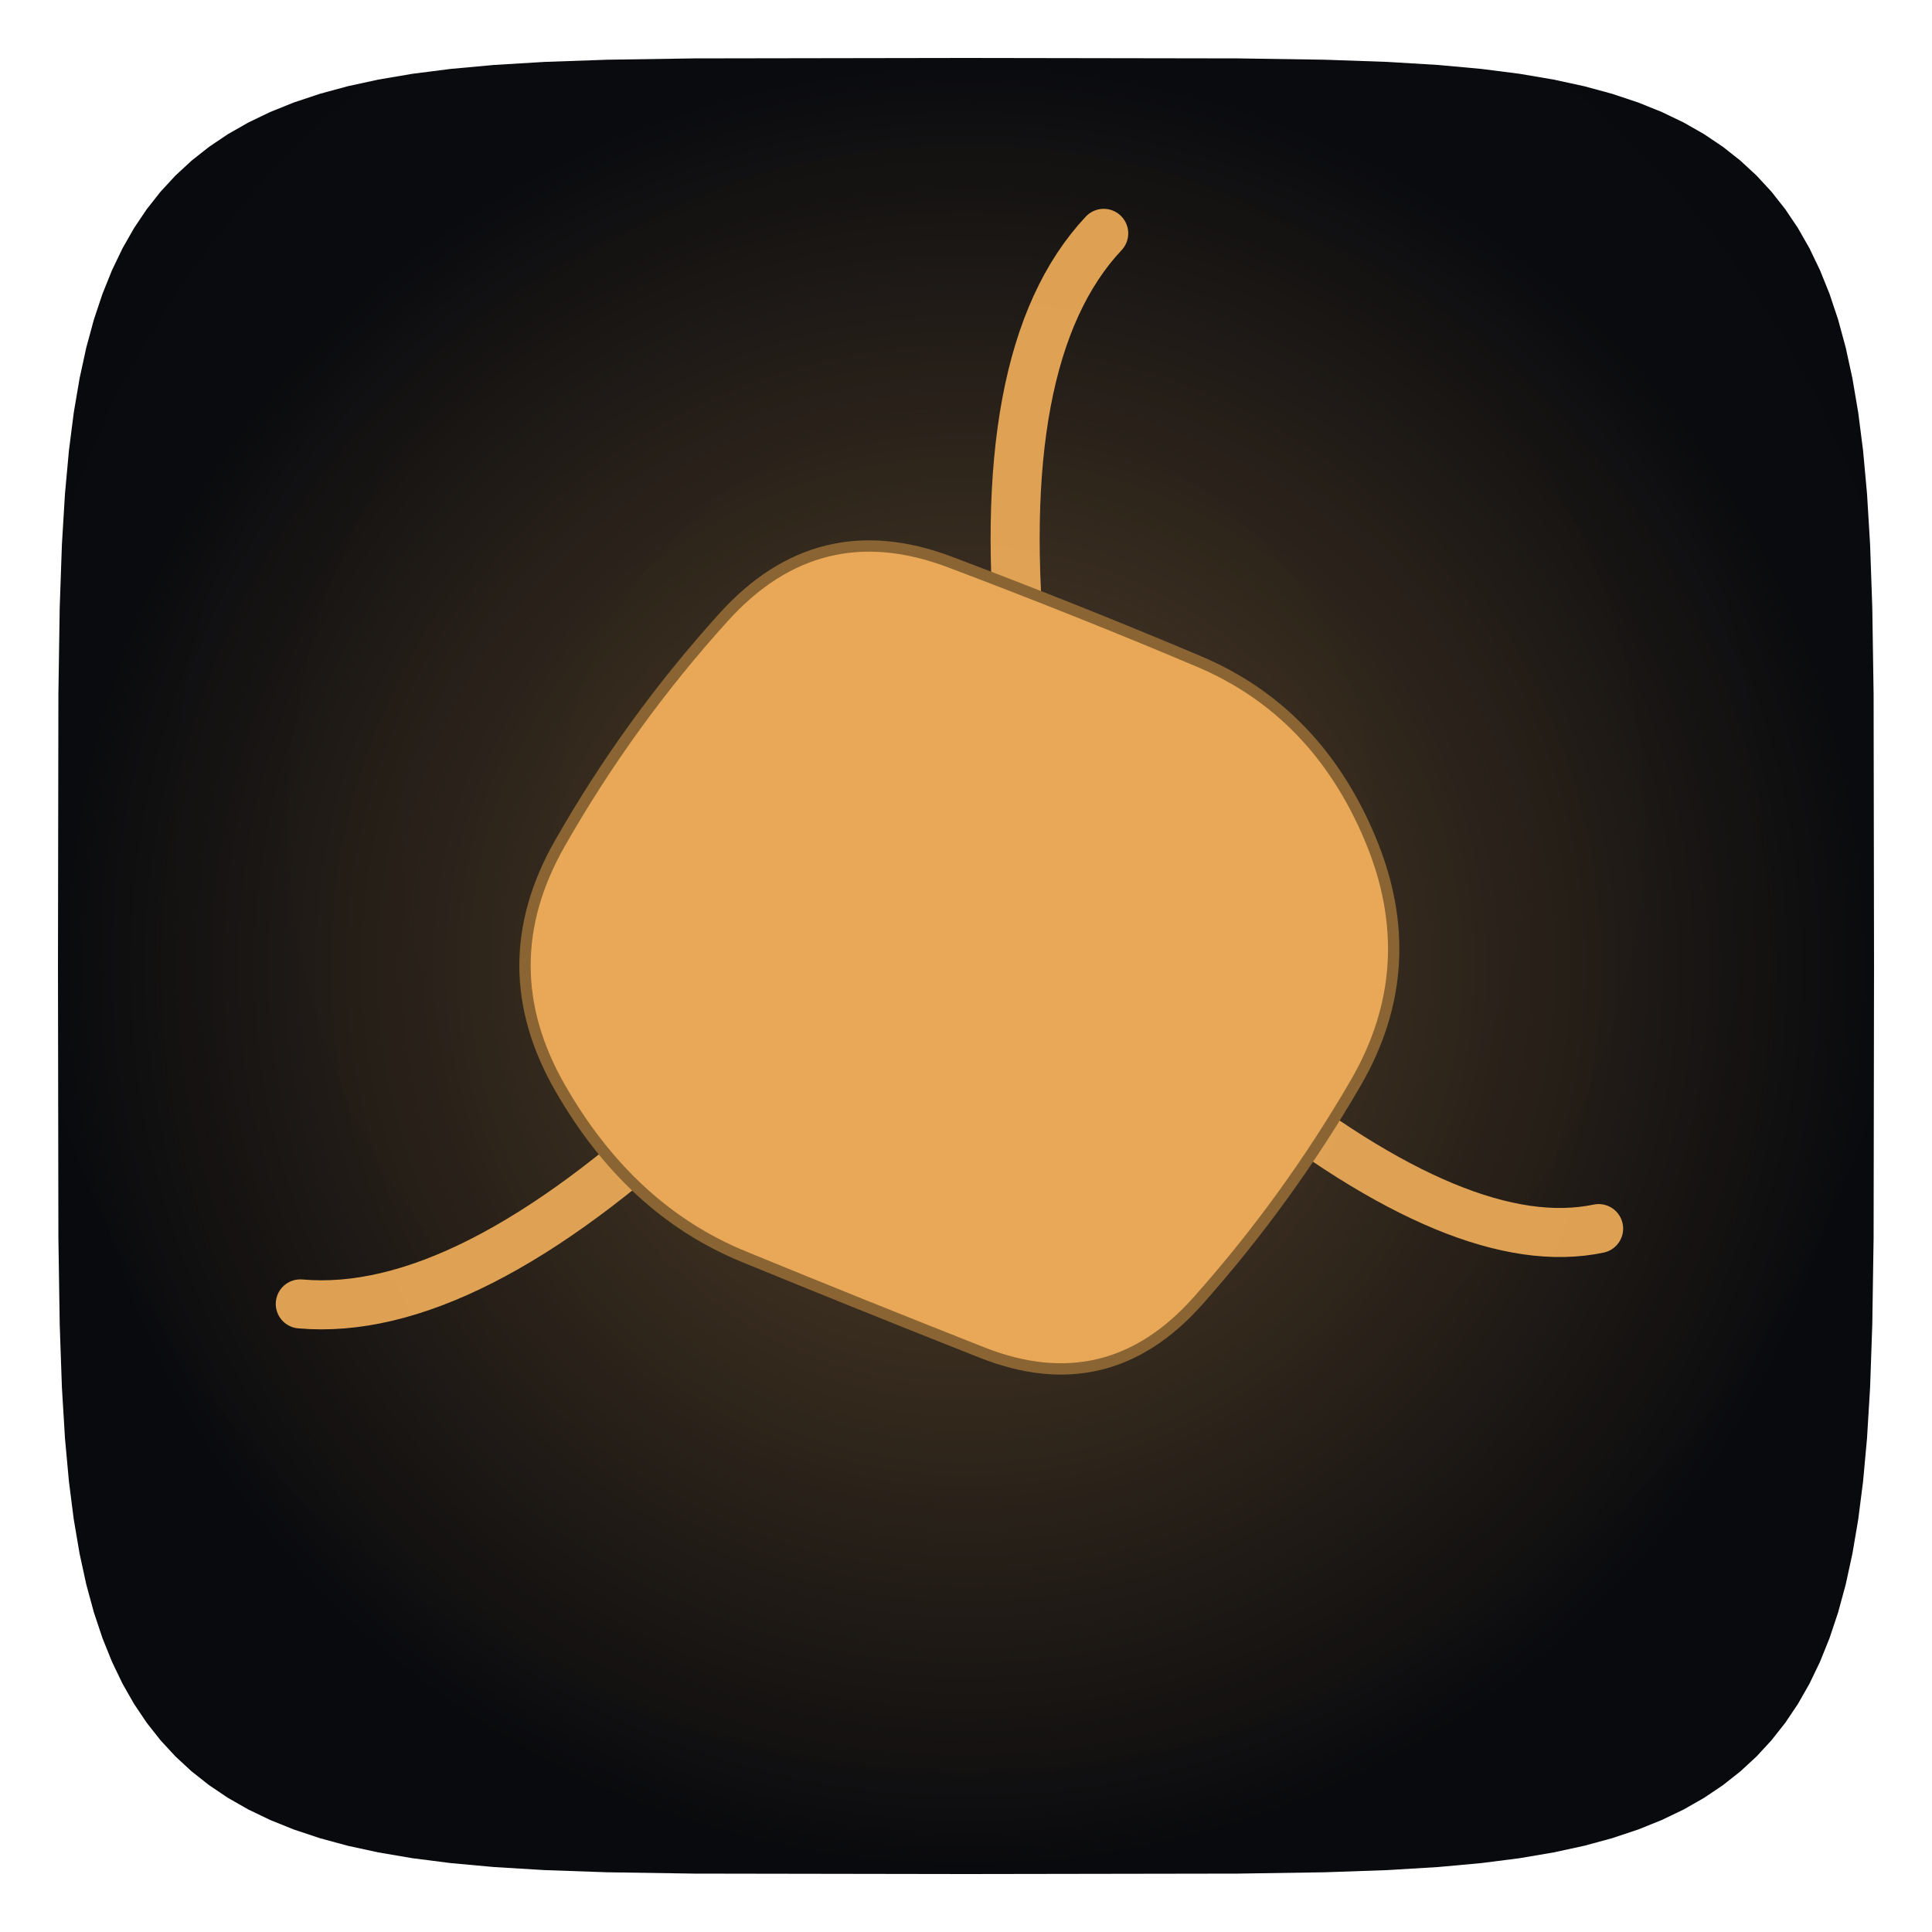
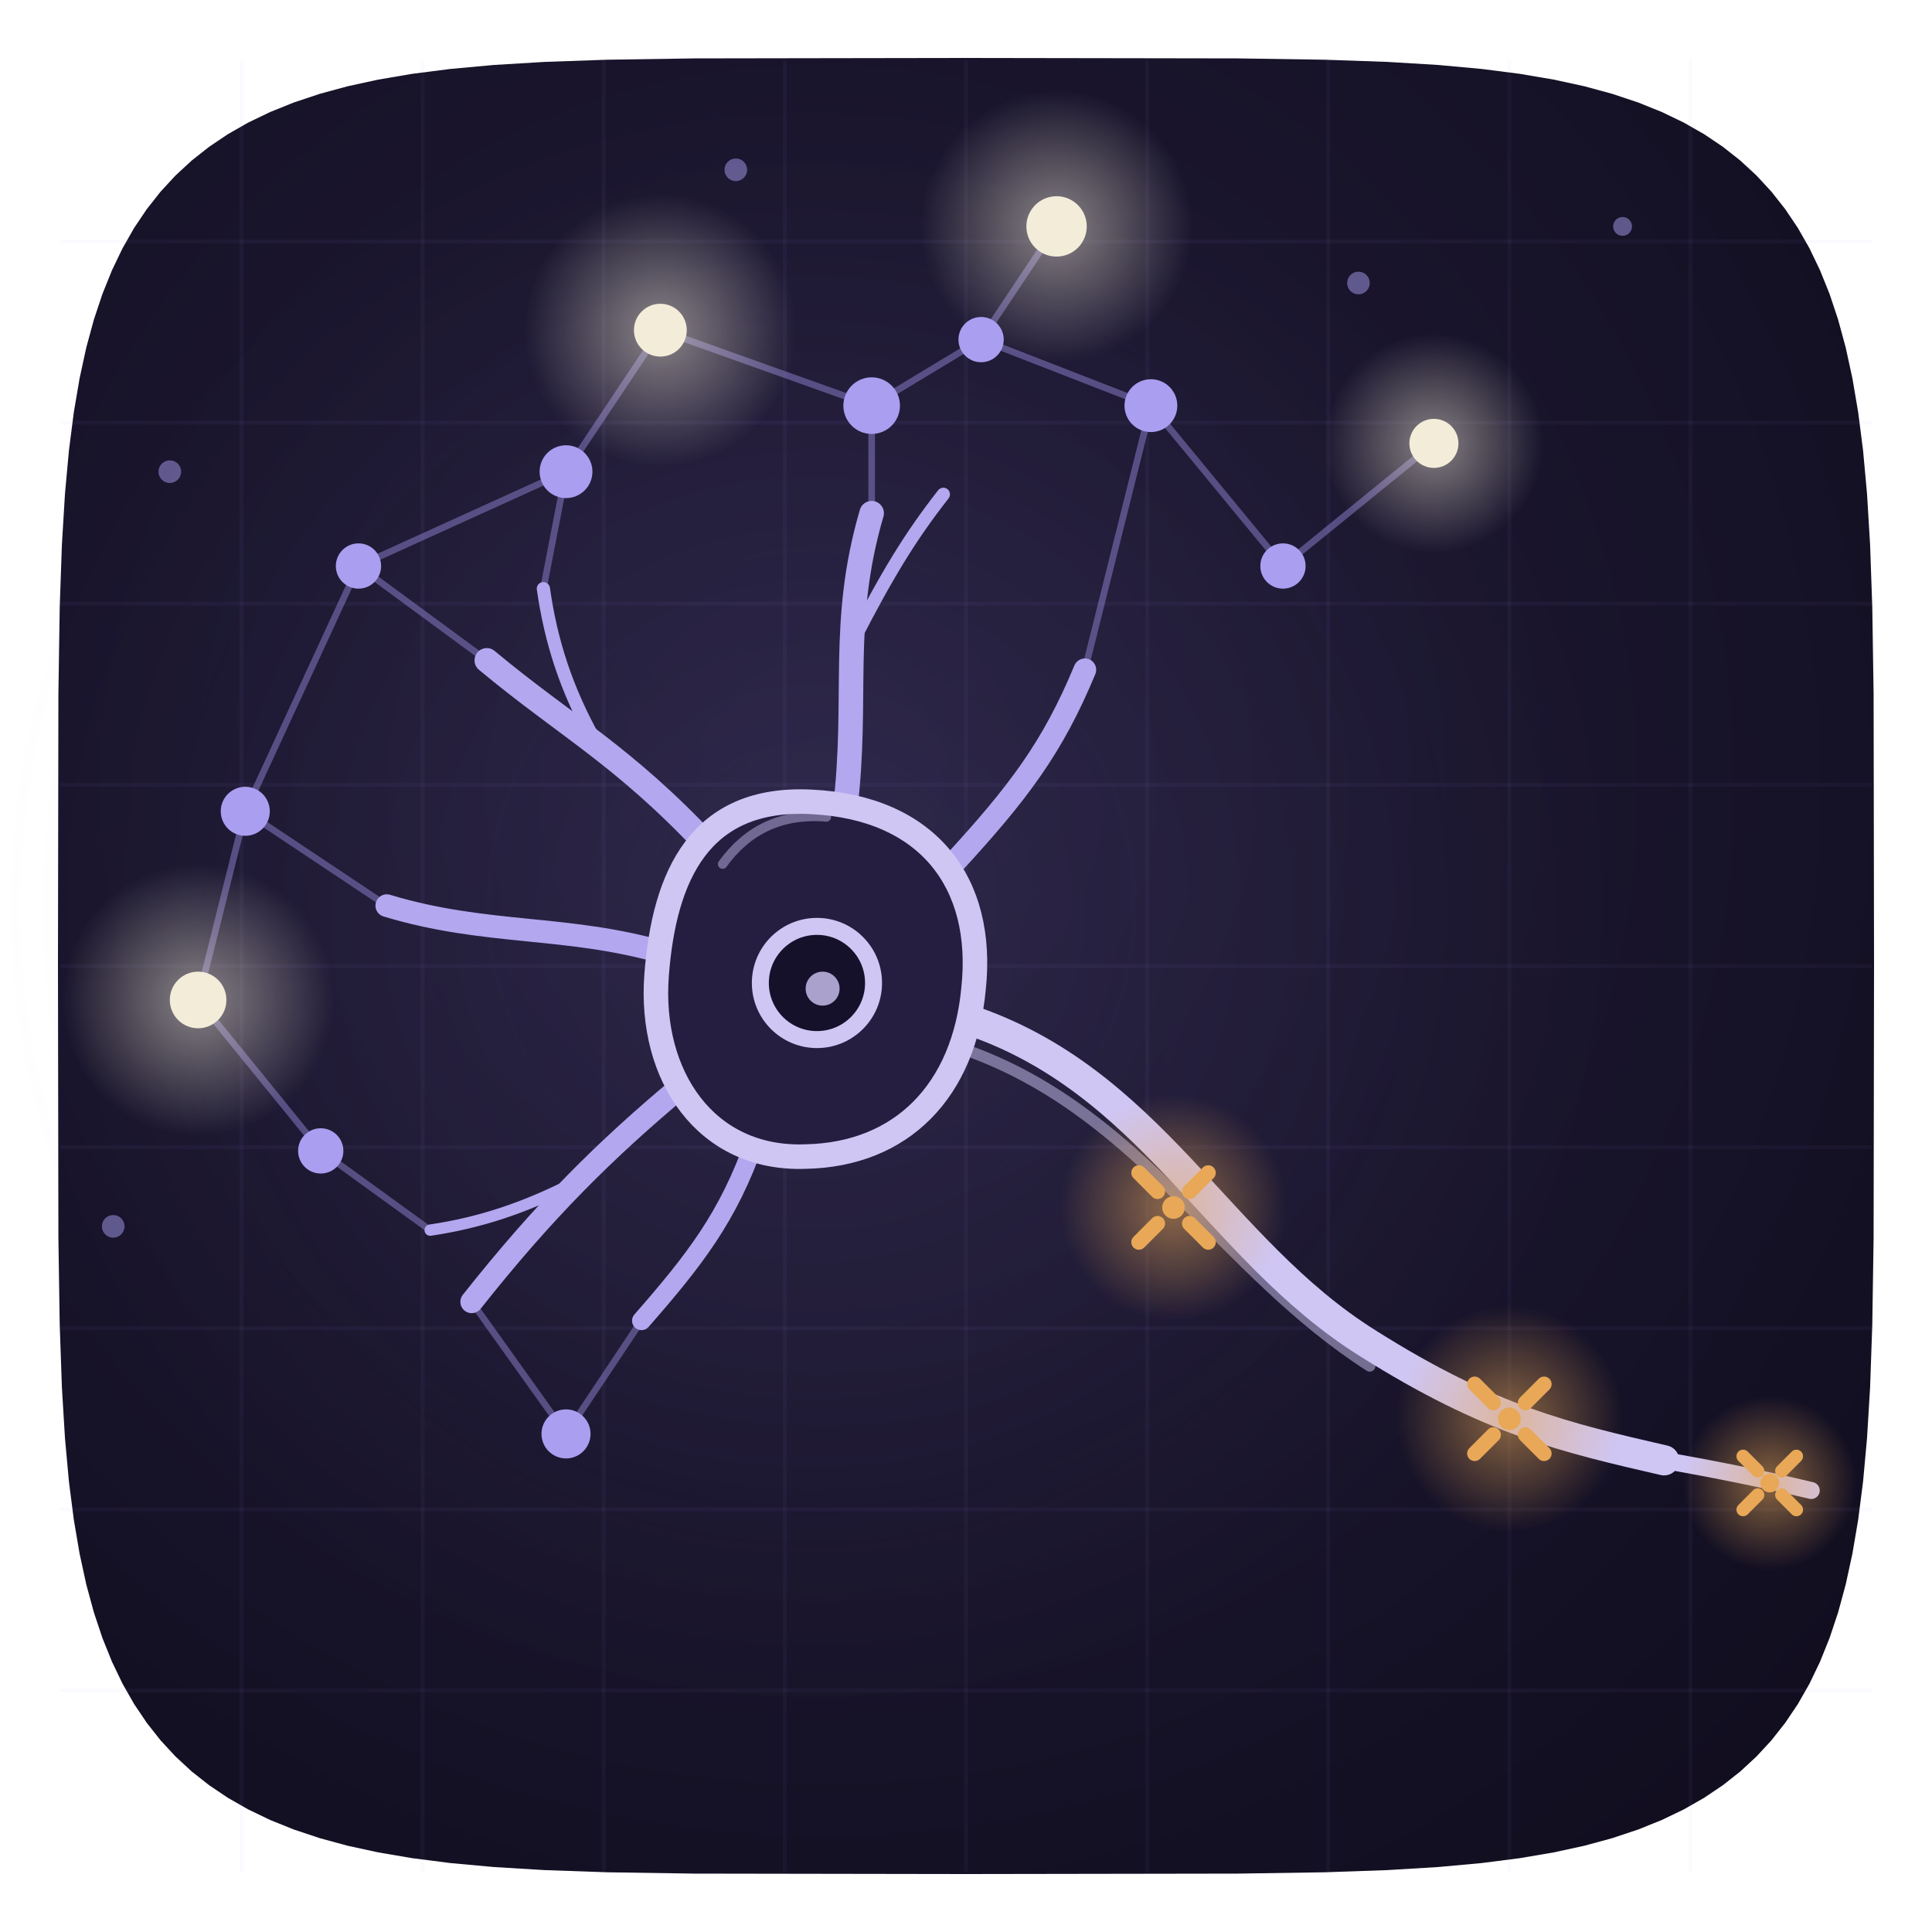
<svg xmlns="http://www.w3.org/2000/svg" width="1024" height="1024" viewBox="0 0 1024 1024">
  <defs>
-     <radialGradient id="field" cx="50%" cy="42%" r="75%">
-       <stop offset="0%" stop-color="#0d0e12" />
-       <stop offset="100%" stop-color="#08090c" />
+     <radialGradient id="field" cx="42%" cy="40%" r="85%">
+       <stop offset="0%" stop-color="#221c3a" />
+       <stop offset="100%" stop-color="#0f0c1c" />
    </radialGradient>
-     <radialGradient id="glow" cx="50%" cy="50%" r="50%">
-       <stop offset="0%" stop-color="#e8a857" stop-opacity="0.35" />
+     <radialGradient id="ambient" cx="50%" cy="50%" r="50%">
+       <stop offset="0%" stop-color="#a99ef0" stop-opacity="0.10" />
+       <stop offset="100%" stop-color="#a99ef0" stop-opacity="0" />
+     </radialGradient>
+     <radialGradient id="halo-cream" cx="50%" cy="50%" r="50%">
+       <stop offset="0%" stop-color="#f3ecd9" stop-opacity="0.5" />
+       <stop offset="100%" stop-color="#f3ecd9" stop-opacity="0" />
+     </radialGradient>
+     <radialGradient id="halo-amber" cx="50%" cy="50%" r="50%">
+       <stop offset="0%" stop-color="#e8a857" stop-opacity="0.55" />
      <stop offset="100%" stop-color="#e8a857" stop-opacity="0" />
    </radialGradient>
  </defs>
  <path d="M 993.28 512.00 L 993.05 656.12 L 992.35 702.07 L 991.19 735.36 L 989.56 762.32 L 987.46 785.29 L 984.88 805.45 L 981.82 823.45 L 978.28 839.74 L 974.24 854.61 L 969.69 868.25 L 964.62 880.82 L 959.03 892.45 L 952.89 903.21 L 946.18 913.18 L 938.89 922.42 L 930.98 930.98 L 922.42 938.89 L 913.18 946.18 L 903.21 952.89 L 892.45 959.03 L 880.82 964.62 L 868.25 969.69 L 854.61 974.24 L 839.74 978.28 L 823.45 981.82 L 805.45 984.88 L 785.29 987.46 L 762.32 989.56 L 735.36 991.19 L 702.07 992.35 L 656.12 993.05 L 512.00 993.28 L 367.88 993.05 L 321.93 992.35 L 288.64 991.19 L 261.68 989.56 L 238.71 987.46 L 218.55 984.88 L 200.55 981.82 L 184.26 978.28 L 169.39 974.24 L 155.75 969.69 L 143.18 964.62 L 131.55 959.03 L 120.79 952.89 L 110.82 946.18 L 101.58 938.89 L 93.02 930.98 L 85.11 922.42 L 77.82 913.18 L 71.11 903.21 L 64.97 892.45 L 59.38 880.82 L 54.31 868.25 L 49.76 854.61 L 45.72 839.74 L 42.18 823.45 L 39.12 805.45 L 36.54 785.29 L 34.44 762.32 L 32.81 735.36 L 31.65 702.07 L 30.95 656.12 L 30.72 512.00 L 30.95 367.88 L 31.65 321.93 L 32.81 288.64 L 34.44 261.68 L 36.54 238.71 L 39.12 218.55 L 42.18 200.55 L 45.72 184.26 L 49.76 169.39 L 54.31 155.75 L 59.38 143.18 L 64.97 131.55 L 71.11 120.79 L 77.82 110.82 L 85.11 101.58 L 93.02 93.02 L 101.58 85.11 L 110.82 77.82 L 120.79 71.11 L 131.55 64.97 L 143.18 59.38 L 155.75 54.31 L 169.39 49.76 L 184.26 45.72 L 200.55 42.18 L 218.55 39.12 L 238.71 36.54 L 261.68 34.44 L 288.64 32.81 L 321.93 31.65 L 367.88 30.95 L 512.00 30.72 L 656.12 30.95 L 702.07 31.65 L 735.36 32.81 L 762.32 34.44 L 785.29 36.54 L 805.45 39.12 L 823.45 42.18 L 839.74 45.72 L 854.61 49.76 L 868.25 54.31 L 880.82 59.38 L 892.45 64.97 L 903.21 71.11 L 913.18 77.82 L 922.42 85.11 L 930.98 93.02 L 938.89 101.58 L 946.18 110.82 L 952.89 120.79 L 959.03 131.55 L 964.62 143.18 L 969.69 155.75 L 974.24 169.39 L 978.28 184.26 L 981.82 200.55 L 984.88 218.55 L 987.46 238.71 L 989.56 261.68 L 991.19 288.64 L 992.35 321.93 L 993.05 367.88 Z" fill="url(#field)" />
-   <circle cx="512" cy="512" r="483.84" fill="url(#glow)" />
-   <g stroke="#e8a857" stroke-width="26" stroke-linecap="round" fill="none" opacity="0.95">
-     <path d="M 541.79 353.50 Q 524.78 187.79 584.99 123.69" />
-     <path d="M 660.96 573.83 Q 776.48 666.10 847.30 651.18" />
-     <path d="M 368.19 585.00 Q 246.49 698.83 159.16 691.10" />
+   <g stroke="#a99ef0" stroke-opacity="0.05" stroke-width="2">
+     <path d="M 128 32 V 992 M 224 32 V 992 M 320 32 V 992 M 416 32 V 992 M 512 32 V 992 M 608 32 V 992 M 704 32 V 992 M 800 32 V 992 M 896 32 V 992" />
+     <path d="M 32 128 H 992 M 32 224 H 992 M 32 320 H 992 M 32 416 H 992 M 32 512 H 992 M 32 608 H 992 M 32 704 H 992 M 32 800 H 992 M 32 896 H 992" />
  </g>
-   <path d="M 206.56 61.97 Q 242.53 0.00 206.56 61.97 Q 170.60 123.95 122.86 177.58 Q 75.12 231.21 8.55 204.90 Q -58.03 178.59 -118.01 153.95 Q -177.99 129.32 -215.11 64.66 Q -252.24 0.00 -215.35 -64.83 Q -178.46 -129.66 -128.29 -185.05 Q -78.12 -240.44 -8.55 -214.13 Q 61.03 -187.82 123.44 -161.42 Q 185.85 -135.02 214.19 -67.51 Q 242.53 0.00 206.56 61.97 Z" fill="#e8a857" stroke="#8a6533" stroke-width="6" transform="translate(512 512)" />
+   <circle cx="430" cy="480" r="430" fill="url(#ambient)" />
+   <g stroke="#857ac2" stroke-width="3.5" stroke-opacity="0.55">
+     <path d="M 462 272 L 462 215 M 462 215 L 520 180 M 520 180 L 560 120 M 520 180 L 610 215 M 610 215 L 680 300 M 680 300 L 760 235 M 575 355 L 610 215" />
+     <path d="M 288 312 L 300 250 M 300 250 L 350 175 M 350 175 L 462 215 M 300 250 L 190 300 M 190 300 L 258 350 M 190 300 L 130 430 M 130 430 L 105 530 M 105 530 L 170 610 M 205 480 L 130 430" />
+     <path d="M 228 652 L 170 610 M 250 690 L 300 760 M 340 700 L 300 760" />
+   </g>
+   <circle cx="560" cy="120" r="72" fill="url(#halo-cream)" />
+   <circle cx="105" cy="530" r="72" fill="url(#halo-cream)" />
+   <circle cx="350" cy="175" r="72" fill="url(#halo-cream)" />
+   <circle cx="760" cy="235" r="58" fill="url(#halo-cream)" />
+   <g stroke="#b3a7ef" fill="none" stroke-linecap="round">
+     <path d="M 448 428 C 455 370 445 330 462 272" stroke-width="13" />
+     <path d="M 452 340 C 470 305 482 285 500 262" stroke-width="7" />
+     <path d="M 375 448 C 330 400 300 385 258 350" stroke-width="13" />
+     <path d="M 315 392 C 300 365 292 340 288 312" stroke-width="7" />
+     <path d="M 352 505 C 300 490 258 496 205 480" stroke-width="12" />
+     <path d="M 362 575 C 320 610 288 642 250 690" stroke-width="12" />
+     <path d="M 302 628 C 278 640 255 648 228 652" stroke-width="6" />
+     <path d="M 505 458 C 540 420 558 396 575 355" stroke-width="12" />
+     <path d="M 400 605 C 386 645 368 668 340 700" stroke-width="10" />
+   </g>
+   <g stroke="#cfc6f4" fill="none" stroke-linecap="round">
+     <path d="M 512 540 C 610 572 645 662 725 712 C 790 753 830 762 882 774" stroke-width="16" />
+     <path d="M 516 558 C 606 592 648 674 726 724" stroke-width="6" stroke-opacity="0.5" />
+     <path d="M 882 774 C 910 779 935 784 960 790" stroke-width="9" />
+   </g>
+   <path d="M 430 425 C 492 428 522 468 516 524 C 511 578 478 612 427 613 C 374 615 344 570 348 517 C 352 464 371 422 430 425 Z" fill="#251e40" stroke="#cfc6f4" stroke-width="13" stroke-linejoin="round" />
+   <path d="M 383 458 C 396 440 414 431 438 433" fill="none" stroke="#cfc6f4" stroke-width="5" stroke-opacity="0.45" stroke-linecap="round" />
+   <circle cx="433" cy="521" r="30" fill="#16112b" stroke="#cfc6f4" stroke-width="9" />
+   <circle cx="436" cy="524" r="9" fill="#cfc6f4" fill-opacity="0.8" />
+   <g fill="#a99ef0">
+     <circle cx="462" cy="215" r="15" />
+     <circle cx="520" cy="180" r="12" />
+     <circle cx="610" cy="215" r="14" />
+     <circle cx="680" cy="300" r="12" />
+     <circle cx="300" cy="250" r="14" />
+     <circle cx="190" cy="300" r="12" />
+     <circle cx="130" cy="430" r="13" />
+     <circle cx="170" cy="610" r="12" />
+     <circle cx="300" cy="760" r="13" />
+   </g>
+   <g fill="#f3ecd9">
+     <circle cx="560" cy="120" r="16" />
+     <circle cx="105" cy="530" r="15" />
+     <circle cx="350" cy="175" r="14" />
+     <circle cx="760" cy="235" r="13" />
+   </g>
+   <g fill="#a99ef0" fill-opacity="0.5">
+     <circle cx="720" cy="150" r="6" />
+     <circle cx="90" cy="250" r="6" />
+     <circle cx="60" cy="650" r="6" />
+     <circle cx="390" cy="90" r="6" />
+     <circle cx="860" cy="120" r="5" />
+   </g>
+   <g transform="rotate(45 622 640)">
+     <circle cx="622" cy="640" r="60" fill="url(#halo-amber)" />
+     <g stroke="#e8a857" stroke-width="8" stroke-linecap="round">
+       <path d="M 596 640 L 610 640 M 634 640 L 648 640 M 622 614 L 622 628 M 622 652 L 622 666" />
+     </g>
+     <circle cx="622" cy="640" r="6" fill="#e8a857" />
+   </g>
+   <g transform="rotate(45 800 752)">
+     <circle cx="800" cy="752" r="60" fill="url(#halo-amber)" />
+     <g stroke="#e8a857" stroke-width="8" stroke-linecap="round">
+       <path d="M 774 752 L 788 752 M 812 752 L 826 752 M 800 726 L 800 740 M 800 764 L 800 778" />
+     </g>
+     <circle cx="800" cy="752" r="6" fill="#e8a857" />
+   </g>
+   <g transform="rotate(45 938 786)">
+     <circle cx="938" cy="786" r="46" fill="url(#halo-amber)" />
+     <g stroke="#e8a857" stroke-width="7" stroke-linecap="round">
+       <path d="M 918 786 L 929 786 M 947 786 L 958 786 M 938 766 L 938 777 M 938 795 L 938 806" />
+     </g>
+     <circle cx="938" cy="786" r="5" fill="#e8a857" />
+   </g>
</svg>
